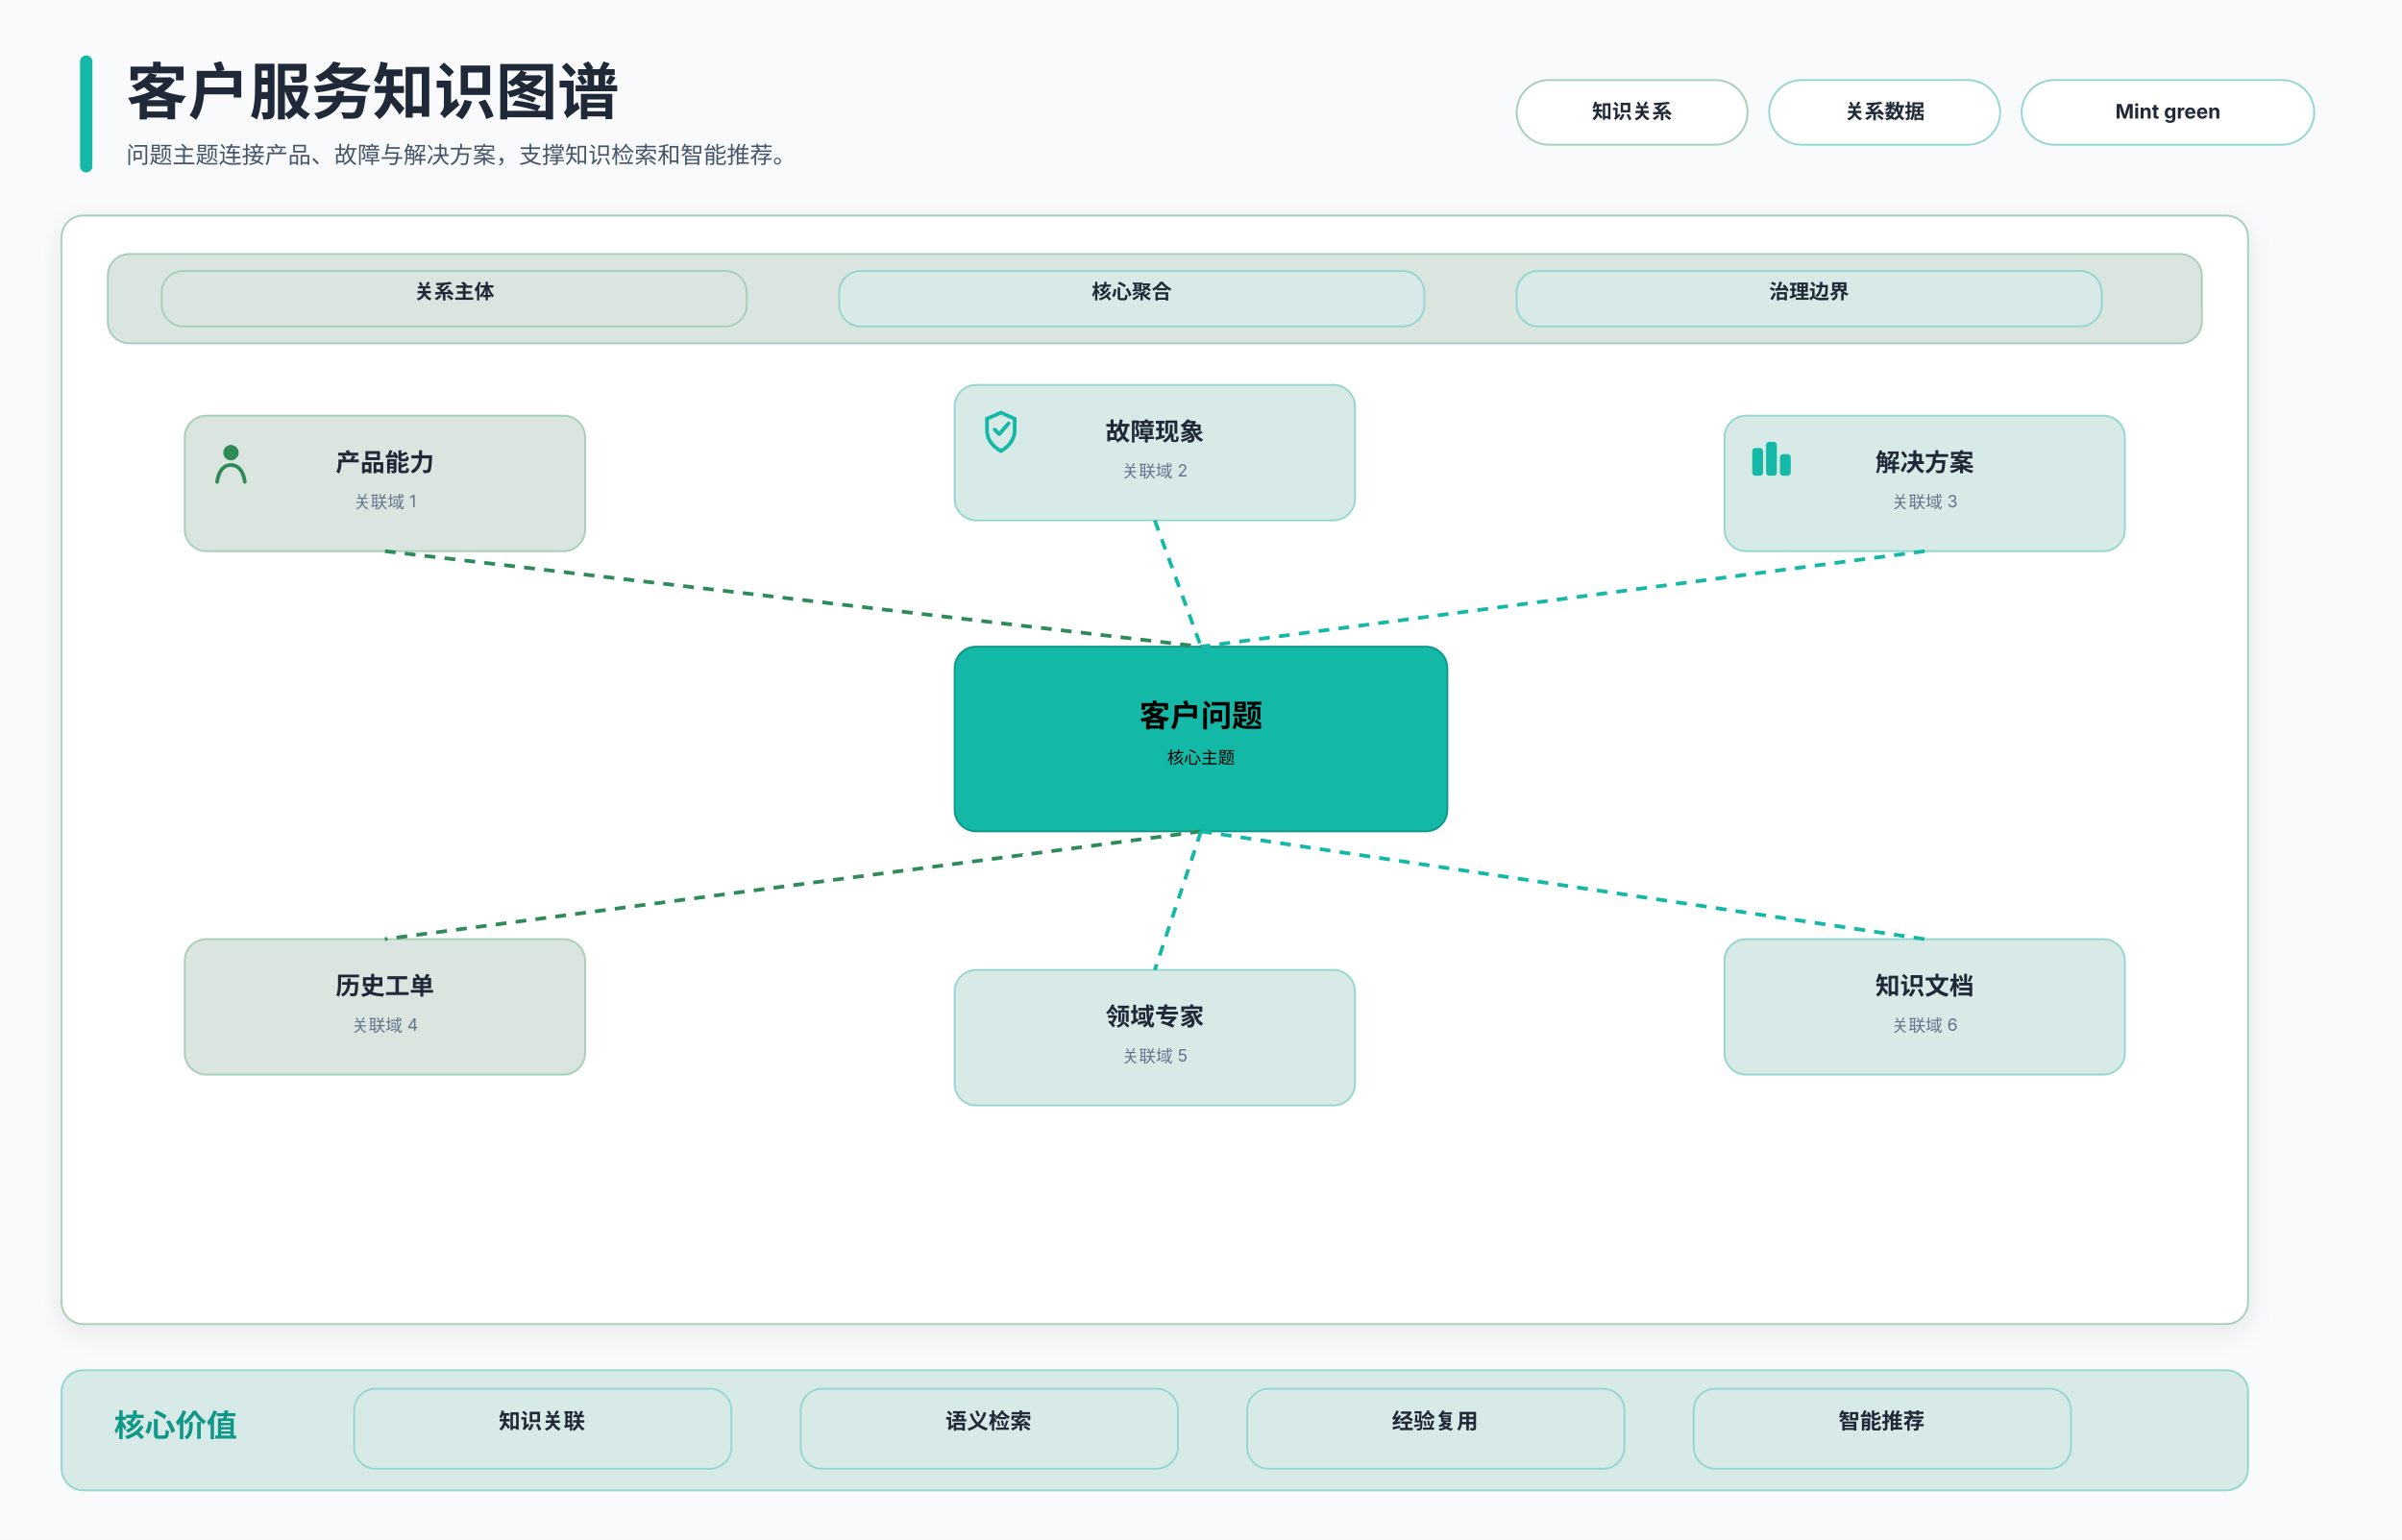
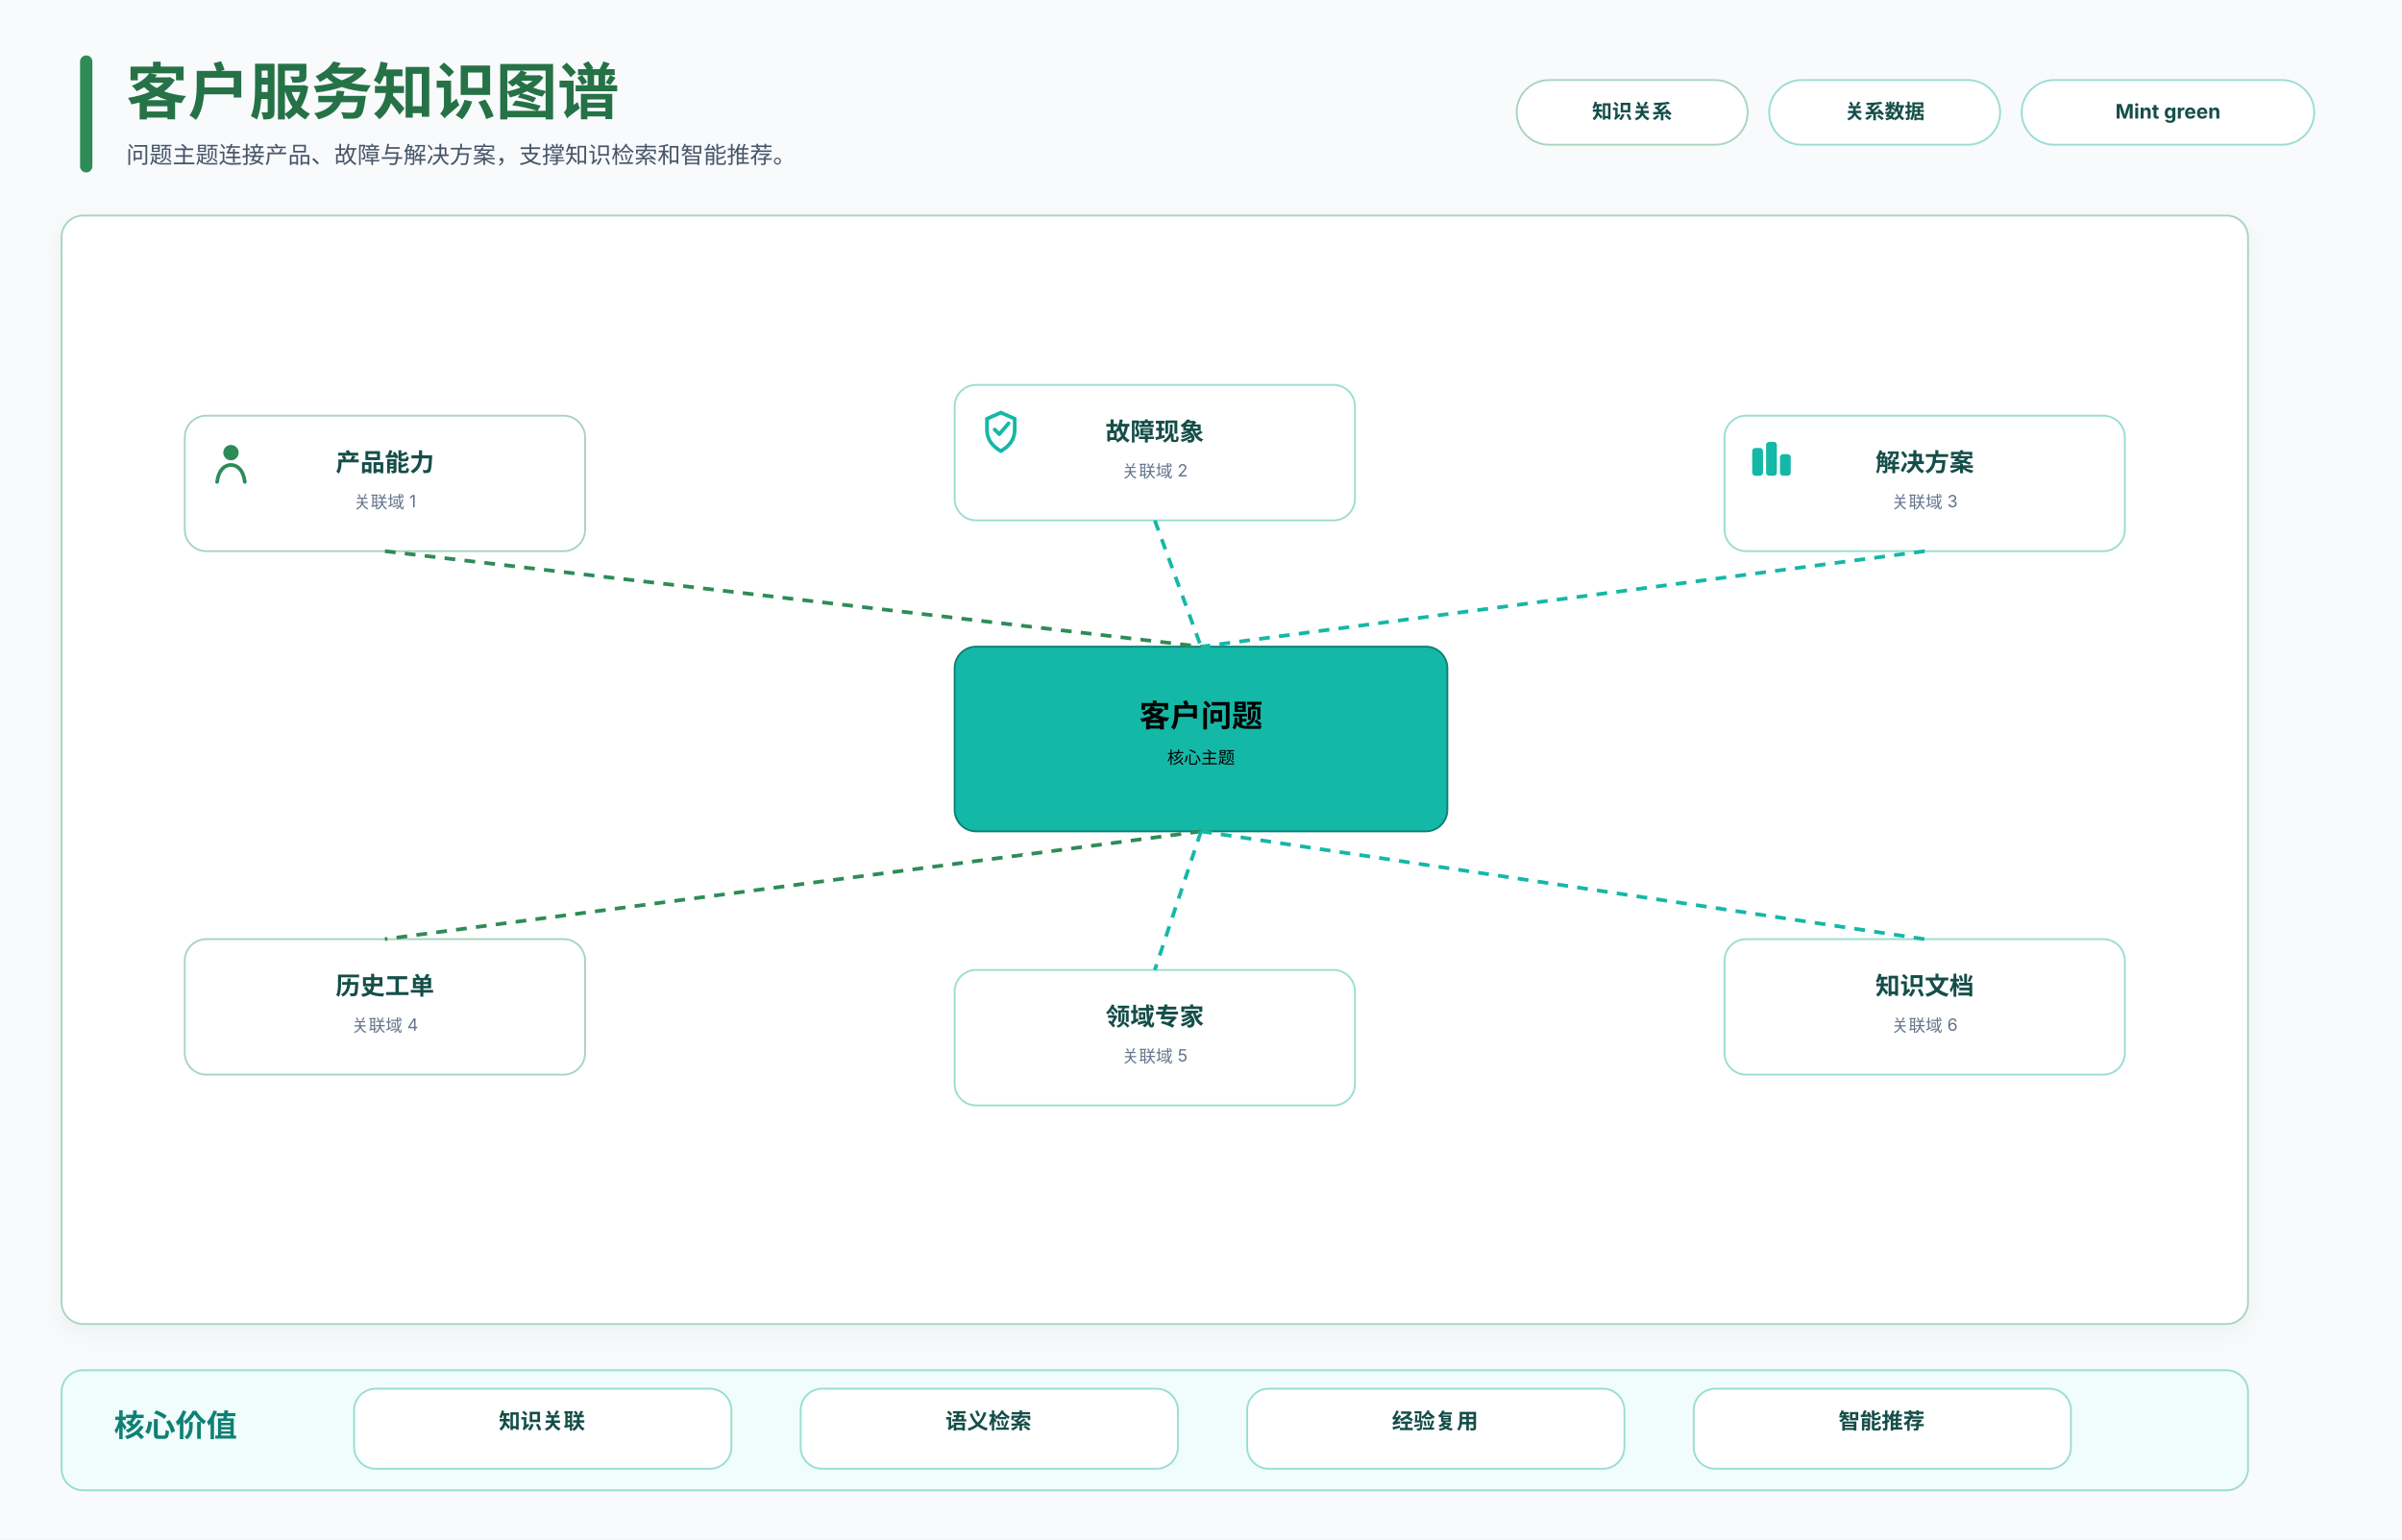
- <svg xmlns="http://www.w3.org/2000/svg" width="1560" height="1000" viewBox="0 0 1560 1000" role="img" aria-labelledby="title desc" font-family="Inter, Noto Sans SC, Microsoft YaHei, Arial, sans-serif" data-theme="mint-green" data-mode="light" data-layout="network" data-dominant-axis="radial" data-visual-contract="enterprise-v2" data-modules="focus-node footer-band top-band" data-generation="fresh-catalog-v1" data-diagram-type="relationship-knowledge" data-spec-hash="c0978fbddb119d2e329910036a6088e784b16615cc48e0dcd3225efaec01fdf6">
+ <svg xmlns="http://www.w3.org/2000/svg" width="1560" height="1000" viewBox="0 0 1560 1000" role="img" aria-labelledby="title desc" font-family="Inter, Noto Sans SC, Microsoft YaHei, Arial, sans-serif" data-theme="mint-green" data-mode="light" data-layout="network" data-dominant-axis="radial" data-visual-contract="enterprise-v2" data-modules="focus-node footer-band" data-generation="fresh-catalog-v1" data-diagram-type="relationship-knowledge" data-spec-hash="c0978fbddb119d2e329910036a6088e784b16615cc48e0dcd3225efaec01fdf6">
  <defs>
    <filter id="softShadow" x="-10%" y="-10%" width="120%" height="130%">
-       <feDropShadow dx="0" dy="5" stdDeviation="8" flood-color="#0F172A" flood-opacity="0.08" />
+       <feDropShadow dx="0" dy="5" stdDeviation="8" flood-color="#0F172A" flood-opacity="0.045" />
    </filter>
  </defs>
  <rect width="1560" height="1000" fill="#F8FAFC" />
-   <rect x="52" y="36" width="8" height="76" rx="4" fill="#14B8A6" />
-   <text id="page-title" x="82" y="74" font-size="40" font-weight="700" text-anchor="start" fill="#1F2937" data-role="page-title">客户服务知识图谱</text>
+   <rect x="52" y="36" width="8" height="76" rx="4" fill="#2E8B57" />
+   <text id="page-title" x="82" y="74" font-size="40" font-weight="700" text-anchor="start" fill="#267247" data-role="page-title">客户服务知识图谱</text>
  <text id="subtitle" x="82" y="106" font-size="15" font-weight="400" text-anchor="start" fill="#475569">问题主题连接产品、故障与解决方案，支撑知识检索和智能推荐。</text>
-   <rect x="985" y="52" width="150" height="42" rx="21" fill="#FFFFFF" stroke="#A7CEB8" stroke-width="1.2" />
-   <text id="badge-0" x="1060" y="77" font-size="13" font-weight="700" text-anchor="middle" fill="#1F2937">知识关系</text>
-   <rect x="1149" y="52" width="150" height="42" rx="21" fill="#FFFFFF" stroke="#94D6CF" stroke-width="1.2" />
-   <text id="badge-1" x="1224" y="77" font-size="13" font-weight="700" text-anchor="middle" fill="#1F2937">关系数据</text>
-   <rect x="1313" y="52" width="190" height="42" rx="21" fill="#FFFFFF" stroke="#94D6CF" stroke-width="1.2" />
-   <text id="badge-2" x="1408" y="77" font-size="13" font-weight="700" text-anchor="middle" fill="#1F2937">Mint green</text>
-   <rect id="main-shell" x="40" y="140" width="1420" height="720" rx="14" fill="#FFFFFF" stroke="#A7CEB8" stroke-width="1.2" data-role="region" data-color-role="group" data-visual-role="canvas" filter="url(#softShadow)" />
-   <rect id="top-band" x="70" y="165" width="1360" height="58" rx="14" fill="#DAE5DF" stroke="#A7CEB8" stroke-width="1.2" data-role="region" data-color-role="axis-main" data-module="top-band" />
-   <rect id="top-chip-0" x="105" y="176" width="380" height="36" rx="14" fill="#DAE5DF" stroke="#A7CEB8" stroke-width="1.2" data-role="node" data-color-role="axis-main" />
-   <text x="295" y="194" font-size="13" font-weight="700" text-anchor="middle" fill="#1F2937">关系主体</text>
-   <rect id="top-chip-1" x="545" y="176" width="380" height="36" rx="14" fill="#D8EAE8" stroke="#94D6CF" stroke-width="1.2" data-role="node" data-color-role="axis-cross" />
-   <text x="735" y="194" font-size="13" font-weight="700" text-anchor="middle" fill="#1F2937">核心聚合</text>
-   <rect id="top-chip-2" x="985" y="176" width="380" height="36" rx="14" fill="#D8EAE8" stroke="#94D6CF" stroke-width="1.2" data-role="node" data-color-role="data-flow" />
-   <text x="1175" y="194" font-size="13" font-weight="700" text-anchor="middle" fill="#1F2937">治理边界</text>
-   <rect id="footer-band" x="40" y="890" width="1420" height="78" rx="14" fill="#D8EAE8" stroke="#94D6CF" stroke-width="1.2" data-role="region" data-color-role="data-flow" data-module="footer-band" />
-   <rect id="footer-0" x="230" y="902" width="245" height="52" rx="14" fill="#D8EAE8" stroke="#94D6CF" stroke-width="1.2" data-role="node" data-color-role="data-flow" />
-   <text x="352" y="928" font-size="14" font-weight="700" text-anchor="middle" fill="#1F2937">知识关联</text>
-   <rect id="footer-1" x="520" y="902" width="245" height="52" rx="14" fill="#D8EAE8" stroke="#94D6CF" stroke-width="1.2" data-role="node" data-color-role="data-flow" />
-   <text x="642" y="928" font-size="14" font-weight="700" text-anchor="middle" fill="#1F2937">语义检索</text>
-   <rect id="footer-2" x="810" y="902" width="245" height="52" rx="14" fill="#D8EAE8" stroke="#94D6CF" stroke-width="1.2" data-role="node" data-color-role="data-flow" />
-   <text x="932" y="928" font-size="14" font-weight="700" text-anchor="middle" fill="#1F2937">经验复用</text>
-   <rect id="footer-3" x="1100" y="902" width="245" height="52" rx="14" fill="#D8EAE8" stroke="#94D6CF" stroke-width="1.2" data-role="node" data-color-role="data-flow" />
-   <text x="1222" y="928" font-size="14" font-weight="700" text-anchor="middle" fill="#1F2937">智能推荐</text>
-   <rect id="focus" x="620" y="420" width="320" height="120" rx="14" fill="#14B8A6" stroke="#109788" stroke-width="1.2" data-role="node" data-color-role="focus" data-visual-role="focus" data-module="focus-node" />
-   <text x="780" y="472" font-size="20" font-weight="700" text-anchor="middle" fill="#000000">客户问题</text>
-   <text x="780" y="496" font-size="11" data-text-role="auxiliary" text-anchor="middle" fill="#000000">核心主题</text>
-   <rect id="relation-0" x="120" y="270" width="260" height="88" rx="14" fill="#DAE5DF" stroke="#A7CEB8" stroke-width="1.2" data-role="node" data-color-role="axis-main" />
-   <text x="250" y="306" font-size="16" font-weight="700" text-anchor="middle" fill="#1F2937">产品能力</text>
-   <text x="250" y="330" font-size="11" data-text-role="auxiliary" text-anchor="middle" fill="#64748B">关联域 1</text>
-   <rect id="relation-1" x="620" y="250" width="260" height="88" rx="14" fill="#D8EAE8" stroke="#94D6CF" stroke-width="1.2" data-role="node" data-color-role="axis-cross" />
-   <text x="750" y="286" font-size="16" font-weight="700" text-anchor="middle" fill="#1F2937">故障现象</text>
-   <text x="750" y="310" font-size="11" data-text-role="auxiliary" text-anchor="middle" fill="#64748B">关联域 2</text>
-   <rect id="relation-2" x="1120" y="270" width="260" height="88" rx="14" fill="#D8EAE8" stroke="#94D6CF" stroke-width="1.2" data-role="node" data-color-role="data-flow" />
-   <text x="1250" y="306" font-size="16" font-weight="700" text-anchor="middle" fill="#1F2937">解决方案</text>
-   <text x="1250" y="330" font-size="11" data-text-role="auxiliary" text-anchor="middle" fill="#64748B">关联域 3</text>
-   <rect id="relation-3" x="120" y="610" width="260" height="88" rx="14" fill="#DAE5DF" stroke="#A7CEB8" stroke-width="1.2" data-role="node" data-color-role="axis-main" />
-   <text x="250" y="646" font-size="16" font-weight="700" text-anchor="middle" fill="#1F2937">历史工单</text>
-   <text x="250" y="670" font-size="11" data-text-role="auxiliary" text-anchor="middle" fill="#64748B">关联域 4</text>
-   <rect id="relation-4" x="620" y="630" width="260" height="88" rx="14" fill="#D8EAE8" stroke="#94D6CF" stroke-width="1.2" data-role="node" data-color-role="axis-cross" />
-   <text x="750" y="666" font-size="16" font-weight="700" text-anchor="middle" fill="#1F2937">领域专家</text>
-   <text x="750" y="690" font-size="11" data-text-role="auxiliary" text-anchor="middle" fill="#64748B">关联域 5</text>
-   <rect id="relation-5" x="1120" y="610" width="260" height="88" rx="14" fill="#D8EAE8" stroke="#94D6CF" stroke-width="1.2" data-role="node" data-color-role="data-flow" />
-   <text x="1250" y="646" font-size="16" font-weight="700" text-anchor="middle" fill="#1F2937">知识文档</text>
-   <text x="1250" y="670" font-size="11" data-text-role="auxiliary" text-anchor="middle" fill="#64748B">关联域 6</text>
-   <text id="footer-title" x="74" y="933" font-size="20" font-weight="700" text-anchor="start" fill="#109788">核心价值</text>
+   <rect x="985" y="52" width="150" height="42" rx="21" fill="#FFFFFF" stroke="#A8D5BE" stroke-width="1.2" />
+   <text id="badge-0" x="1060" y="77" font-size="13" font-weight="700" text-anchor="middle" fill="#154E49">知识关系</text>
+   <rect x="1149" y="52" width="150" height="42" rx="21" fill="#FFFFFF" stroke="#9ADDD2" stroke-width="1.2" />
+   <text id="badge-1" x="1224" y="77" font-size="13" font-weight="700" text-anchor="middle" fill="#154E49">关系数据</text>
+   <rect x="1313" y="52" width="190" height="42" rx="21" fill="#FFFFFF" stroke="#9ADDD2" stroke-width="1.2" />
+   <text id="badge-2" x="1408" y="77" font-size="13" font-weight="700" text-anchor="middle" fill="#154E49">Mint green</text>
+   <rect id="main-shell" x="40" y="140" width="1420" height="720" rx="14" fill="#FFFFFF" stroke="#A8D5BE" stroke-width="1.2" data-font-color="#154E49" data-role="region" data-color-role="group" data-visual-role="canvas" filter="url(#softShadow)" />
+   <rect id="footer-band" x="40" y="890" width="1420" height="78" rx="14" fill="#F0FDFA" stroke="#9ADDD2" stroke-width="1.2" data-font-color="#154E49" data-role="region" data-color-role="data-flow" data-module="footer-band" />
+   <rect id="footer-0" x="230" y="902" width="245" height="52" rx="14" fill="#FFFFFF" stroke="#9ADDD2" stroke-width="1.2" data-font-color="#154E49" data-role="node" data-color-role="data-flow" />
+   <text id="footer-0-label" x="352" y="928" font-size="14" font-weight="700" text-anchor="middle" fill="#154E49">知识关联</text>
+   <rect id="footer-1" x="520" y="902" width="245" height="52" rx="14" fill="#FFFFFF" stroke="#9ADDD2" stroke-width="1.2" data-font-color="#154E49" data-role="node" data-color-role="data-flow" />
+   <text id="footer-1-label" x="642" y="928" font-size="14" font-weight="700" text-anchor="middle" fill="#154E49">语义检索</text>
+   <rect id="footer-2" x="810" y="902" width="245" height="52" rx="14" fill="#FFFFFF" stroke="#9ADDD2" stroke-width="1.2" data-font-color="#154E49" data-role="node" data-color-role="data-flow" />
+   <text id="footer-2-label" x="932" y="928" font-size="14" font-weight="700" text-anchor="middle" fill="#154E49">经验复用</text>
+   <rect id="footer-3" x="1100" y="902" width="245" height="52" rx="14" fill="#FFFFFF" stroke="#9ADDD2" stroke-width="1.2" data-font-color="#154E49" data-role="node" data-color-role="data-flow" />
+   <text id="footer-3-label" x="1222" y="928" font-size="14" font-weight="700" text-anchor="middle" fill="#154E49">智能推荐</text>
+   <rect id="focus" x="620" y="420" width="320" height="120" rx="14" fill="#14B8A6" stroke="#0E8074" stroke-width="1.2" data-font-color="#000000" data-role="node" data-color-role="focus" data-visual-role="focus" data-module="focus-node" />
+   <text id="focus-label" x="780" y="472" font-size="20" font-weight="700" text-anchor="middle" fill="#000000">客户问题</text>
+   <text id="focus-sublabel" x="780" y="496" font-size="11" data-text-role="auxiliary" text-anchor="middle" fill="#000000">核心主题</text>
+   <rect id="relation-0" x="120" y="270" width="260" height="88" rx="14" fill="#FFFFFF" stroke="#A8D5BE" stroke-width="1.2" data-font-color="#154E49" data-role="node" data-color-role="axis-main" />
+   <text id="relation-0-label" x="250" y="306" font-size="16" font-weight="700" text-anchor="middle" fill="#154E49">产品能力</text>
+   <text id="relation-0-sublabel" x="250" y="330" font-size="11" data-text-role="auxiliary" text-anchor="middle" fill="#64748B">关联域 1</text>
+   <rect id="relation-1" x="620" y="250" width="260" height="88" rx="14" fill="#FFFFFF" stroke="#9ADDD2" stroke-width="1.2" data-font-color="#154E49" data-role="node" data-color-role="axis-cross" />
+   <text id="relation-1-label" x="750" y="286" font-size="16" font-weight="700" text-anchor="middle" fill="#154E49">故障现象</text>
+   <text id="relation-1-sublabel" x="750" y="310" font-size="11" data-text-role="auxiliary" text-anchor="middle" fill="#64748B">关联域 2</text>
+   <rect id="relation-2" x="1120" y="270" width="260" height="88" rx="14" fill="#FFFFFF" stroke="#9ADDD2" stroke-width="1.2" data-font-color="#154E49" data-role="node" data-color-role="data-flow" />
+   <text id="relation-2-label" x="1250" y="306" font-size="16" font-weight="700" text-anchor="middle" fill="#154E49">解决方案</text>
+   <text id="relation-2-sublabel" x="1250" y="330" font-size="11" data-text-role="auxiliary" text-anchor="middle" fill="#64748B">关联域 3</text>
+   <rect id="relation-3" x="120" y="610" width="260" height="88" rx="14" fill="#FFFFFF" stroke="#A8D5BE" stroke-width="1.2" data-font-color="#154E49" data-role="node" data-color-role="axis-main" />
+   <text id="relation-3-label" x="250" y="646" font-size="16" font-weight="700" text-anchor="middle" fill="#154E49">历史工单</text>
+   <text id="relation-3-sublabel" x="250" y="670" font-size="11" data-text-role="auxiliary" text-anchor="middle" fill="#64748B">关联域 4</text>
+   <rect id="relation-4" x="620" y="630" width="260" height="88" rx="14" fill="#FFFFFF" stroke="#9ADDD2" stroke-width="1.2" data-font-color="#154E49" data-role="node" data-color-role="axis-cross" />
+   <text id="relation-4-label" x="750" y="666" font-size="16" font-weight="700" text-anchor="middle" fill="#154E49">领域专家</text>
+   <text id="relation-4-sublabel" x="750" y="690" font-size="11" data-text-role="auxiliary" text-anchor="middle" fill="#64748B">关联域 5</text>
+   <rect id="relation-5" x="1120" y="610" width="260" height="88" rx="14" fill="#FFFFFF" stroke="#9ADDD2" stroke-width="1.2" data-font-color="#154E49" data-role="node" data-color-role="data-flow" />
+   <text id="relation-5-label" x="1250" y="646" font-size="16" font-weight="700" text-anchor="middle" fill="#154E49">知识文档</text>
+   <text id="relation-5-sublabel" x="1250" y="670" font-size="11" data-text-role="auxiliary" text-anchor="middle" fill="#64748B">关联域 6</text>
+   <text id="footer-title" x="74" y="933" font-size="20" font-weight="700" text-anchor="start" fill="#0E8074">核心价值</text>
  <g id="relation-icon-0" data-role="icon" data-color-role="axis-main" fill="#2E8B57">
    <circle cx="150" cy="294" r="5" />
    <path d="M141 313c1-8 5-11 9-11s8 3 9 11" fill="none" stroke="#2E8B57" stroke-width="2.4" stroke-linecap="round" />
  </g>
  <g id="relation-icon-1" data-role="icon" data-color-role="axis-cross" fill="#14B8A6">
    <path d="M650 268l9 4v7c0 7-4 11-9 14-5-3-9-7-9-14V272z" fill="none" stroke="#14B8A6" stroke-width="2.4" />
    <path d="M646 279l3 3 6-7" fill="none" stroke="#14B8A6" stroke-width="2.4" stroke-linecap="round" stroke-linejoin="round" />
  </g>
  <g id="relation-icon-2" data-role="icon" data-color-role="data-flow" fill="#14B8A6">
    <rect x="1138" y="291" width="7" height="18" rx="2" />
    <rect x="1147" y="287" width="7" height="22" rx="2" />
    <rect x="1156" y="295" width="7" height="14" rx="2" />
  </g>
  <line id="relation-edge-0" data-role="edge" data-color-role="axis-main" x1="250" y1="358" x2="780" y2="420" stroke="#2E8B57" stroke-width="2.4" stroke-dasharray="7 6" />
  <line id="relation-edge-1" data-role="edge" data-color-role="axis-cross" x1="750" y1="338" x2="780" y2="420" stroke="#14B8A6" stroke-width="2.4" stroke-dasharray="7 6" />
  <line id="relation-edge-2" data-role="edge" data-color-role="data-flow" x1="1250" y1="358" x2="780" y2="420" stroke="#14B8A6" stroke-width="2.4" stroke-dasharray="7 6" />
  <line id="relation-edge-3" data-role="edge" data-color-role="axis-main" x1="780" y1="540" x2="250" y2="610" stroke="#2E8B57" stroke-width="2.4" stroke-dasharray="7 6" />
  <line id="relation-edge-4" data-role="edge" data-color-role="axis-cross" x1="780" y1="540" x2="750" y2="630" stroke="#14B8A6" stroke-width="2.4" stroke-dasharray="7 6" />
  <line id="relation-edge-5" data-role="edge" data-color-role="data-flow" x1="780" y1="540" x2="1250" y2="610" stroke="#14B8A6" stroke-width="2.4" stroke-dasharray="7 6" />
</svg>
